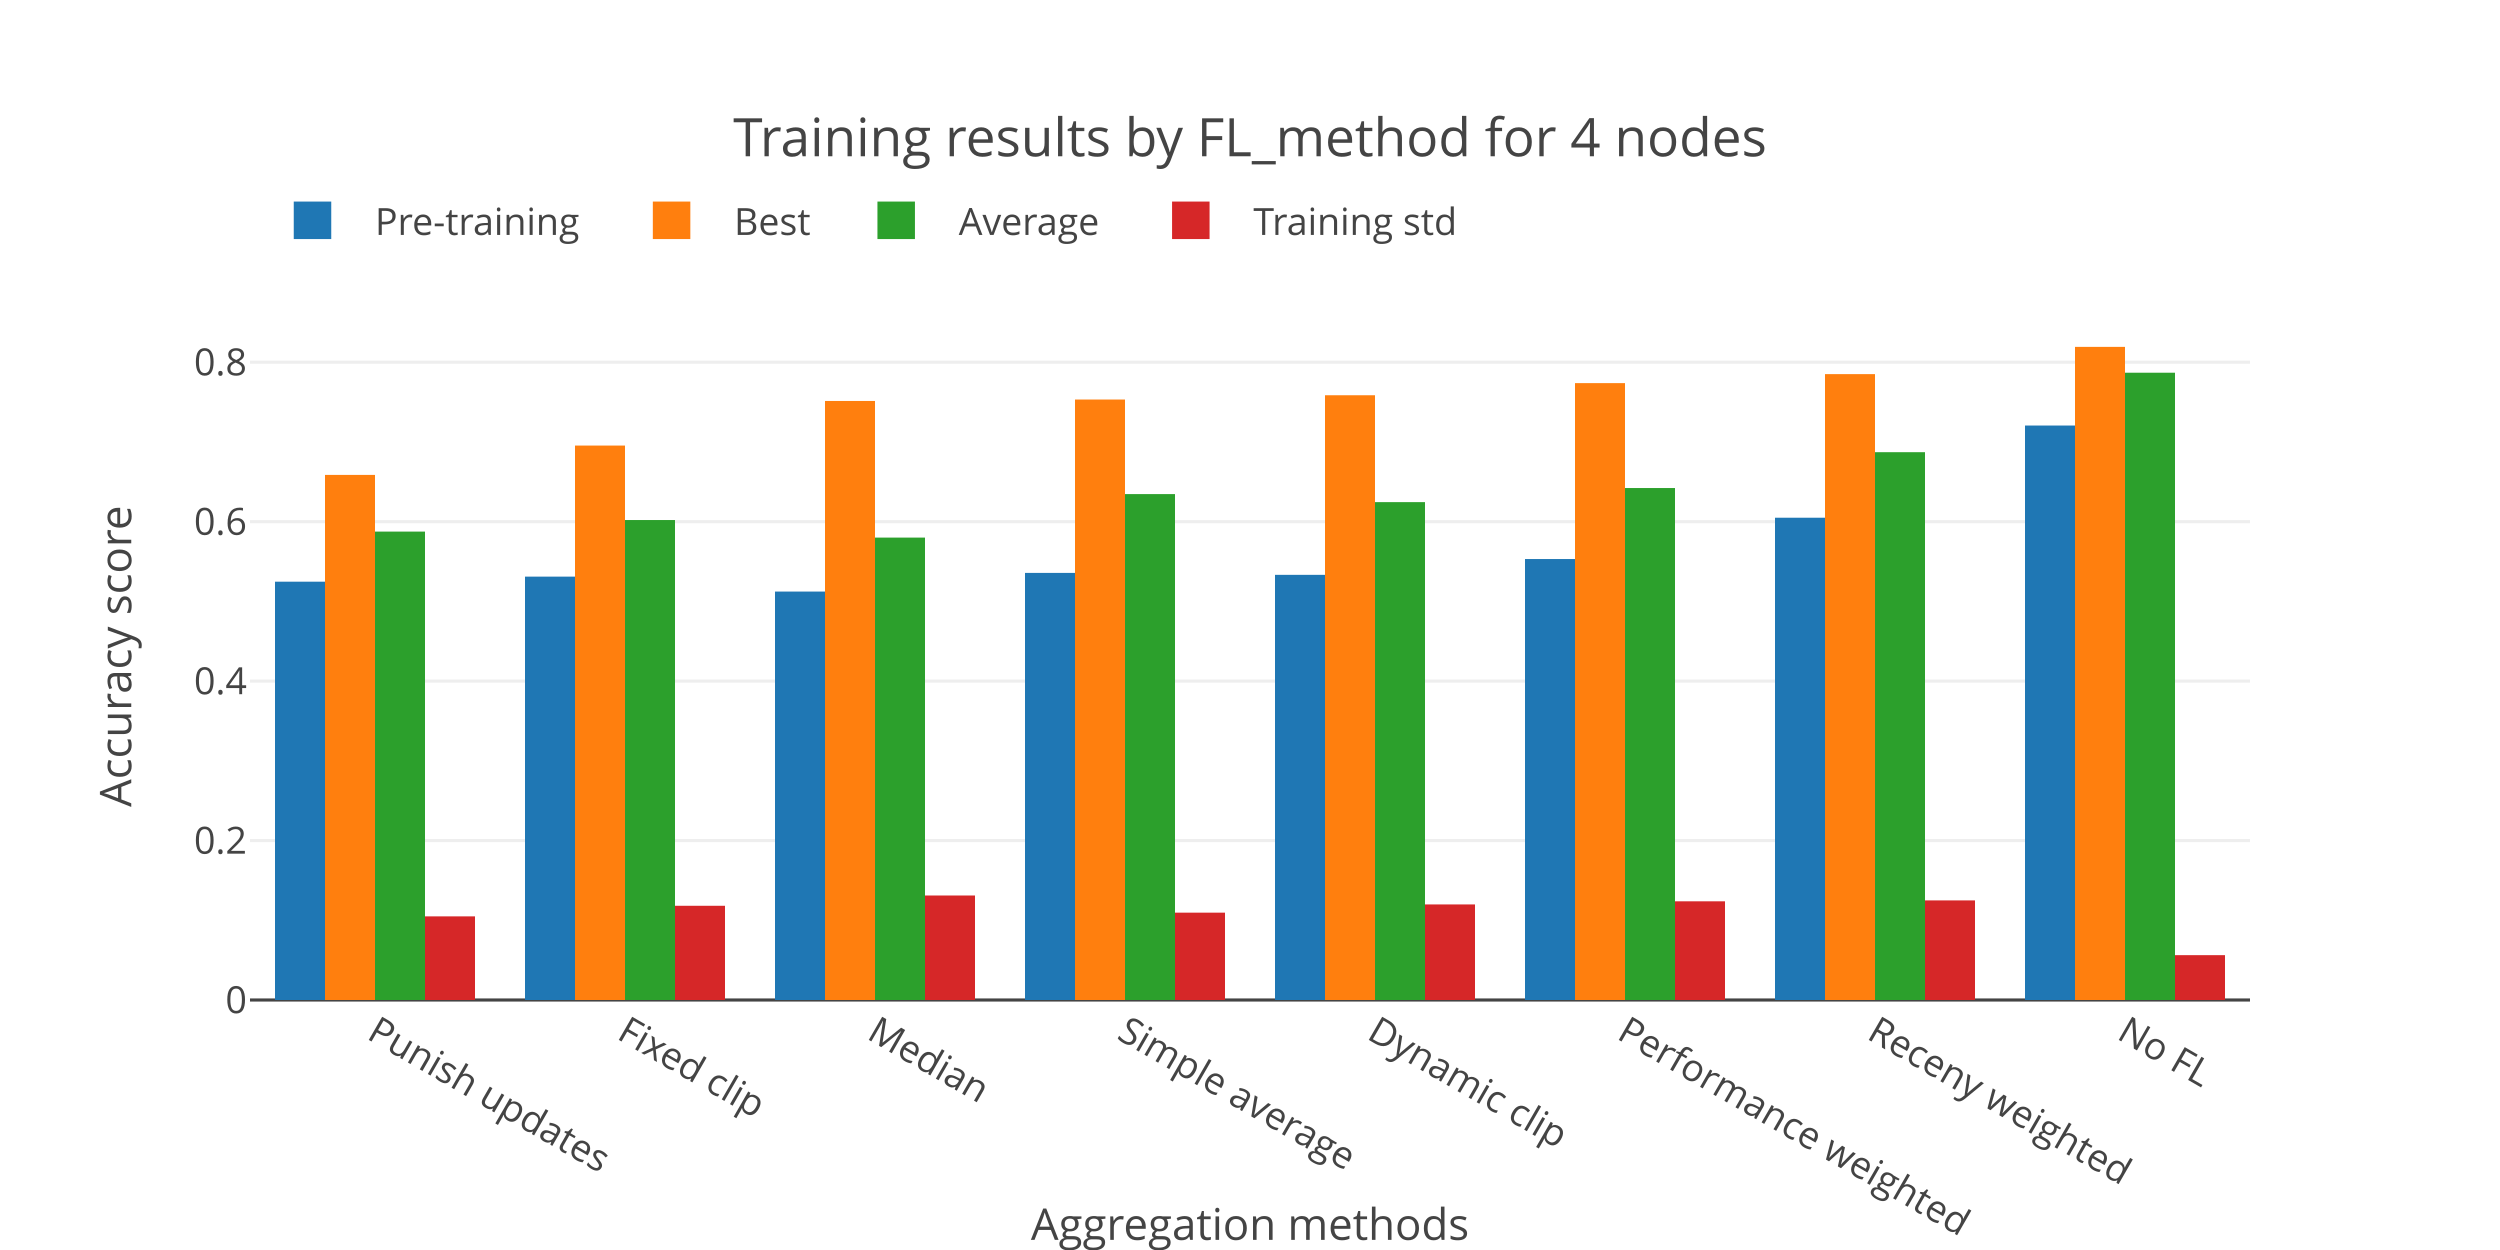
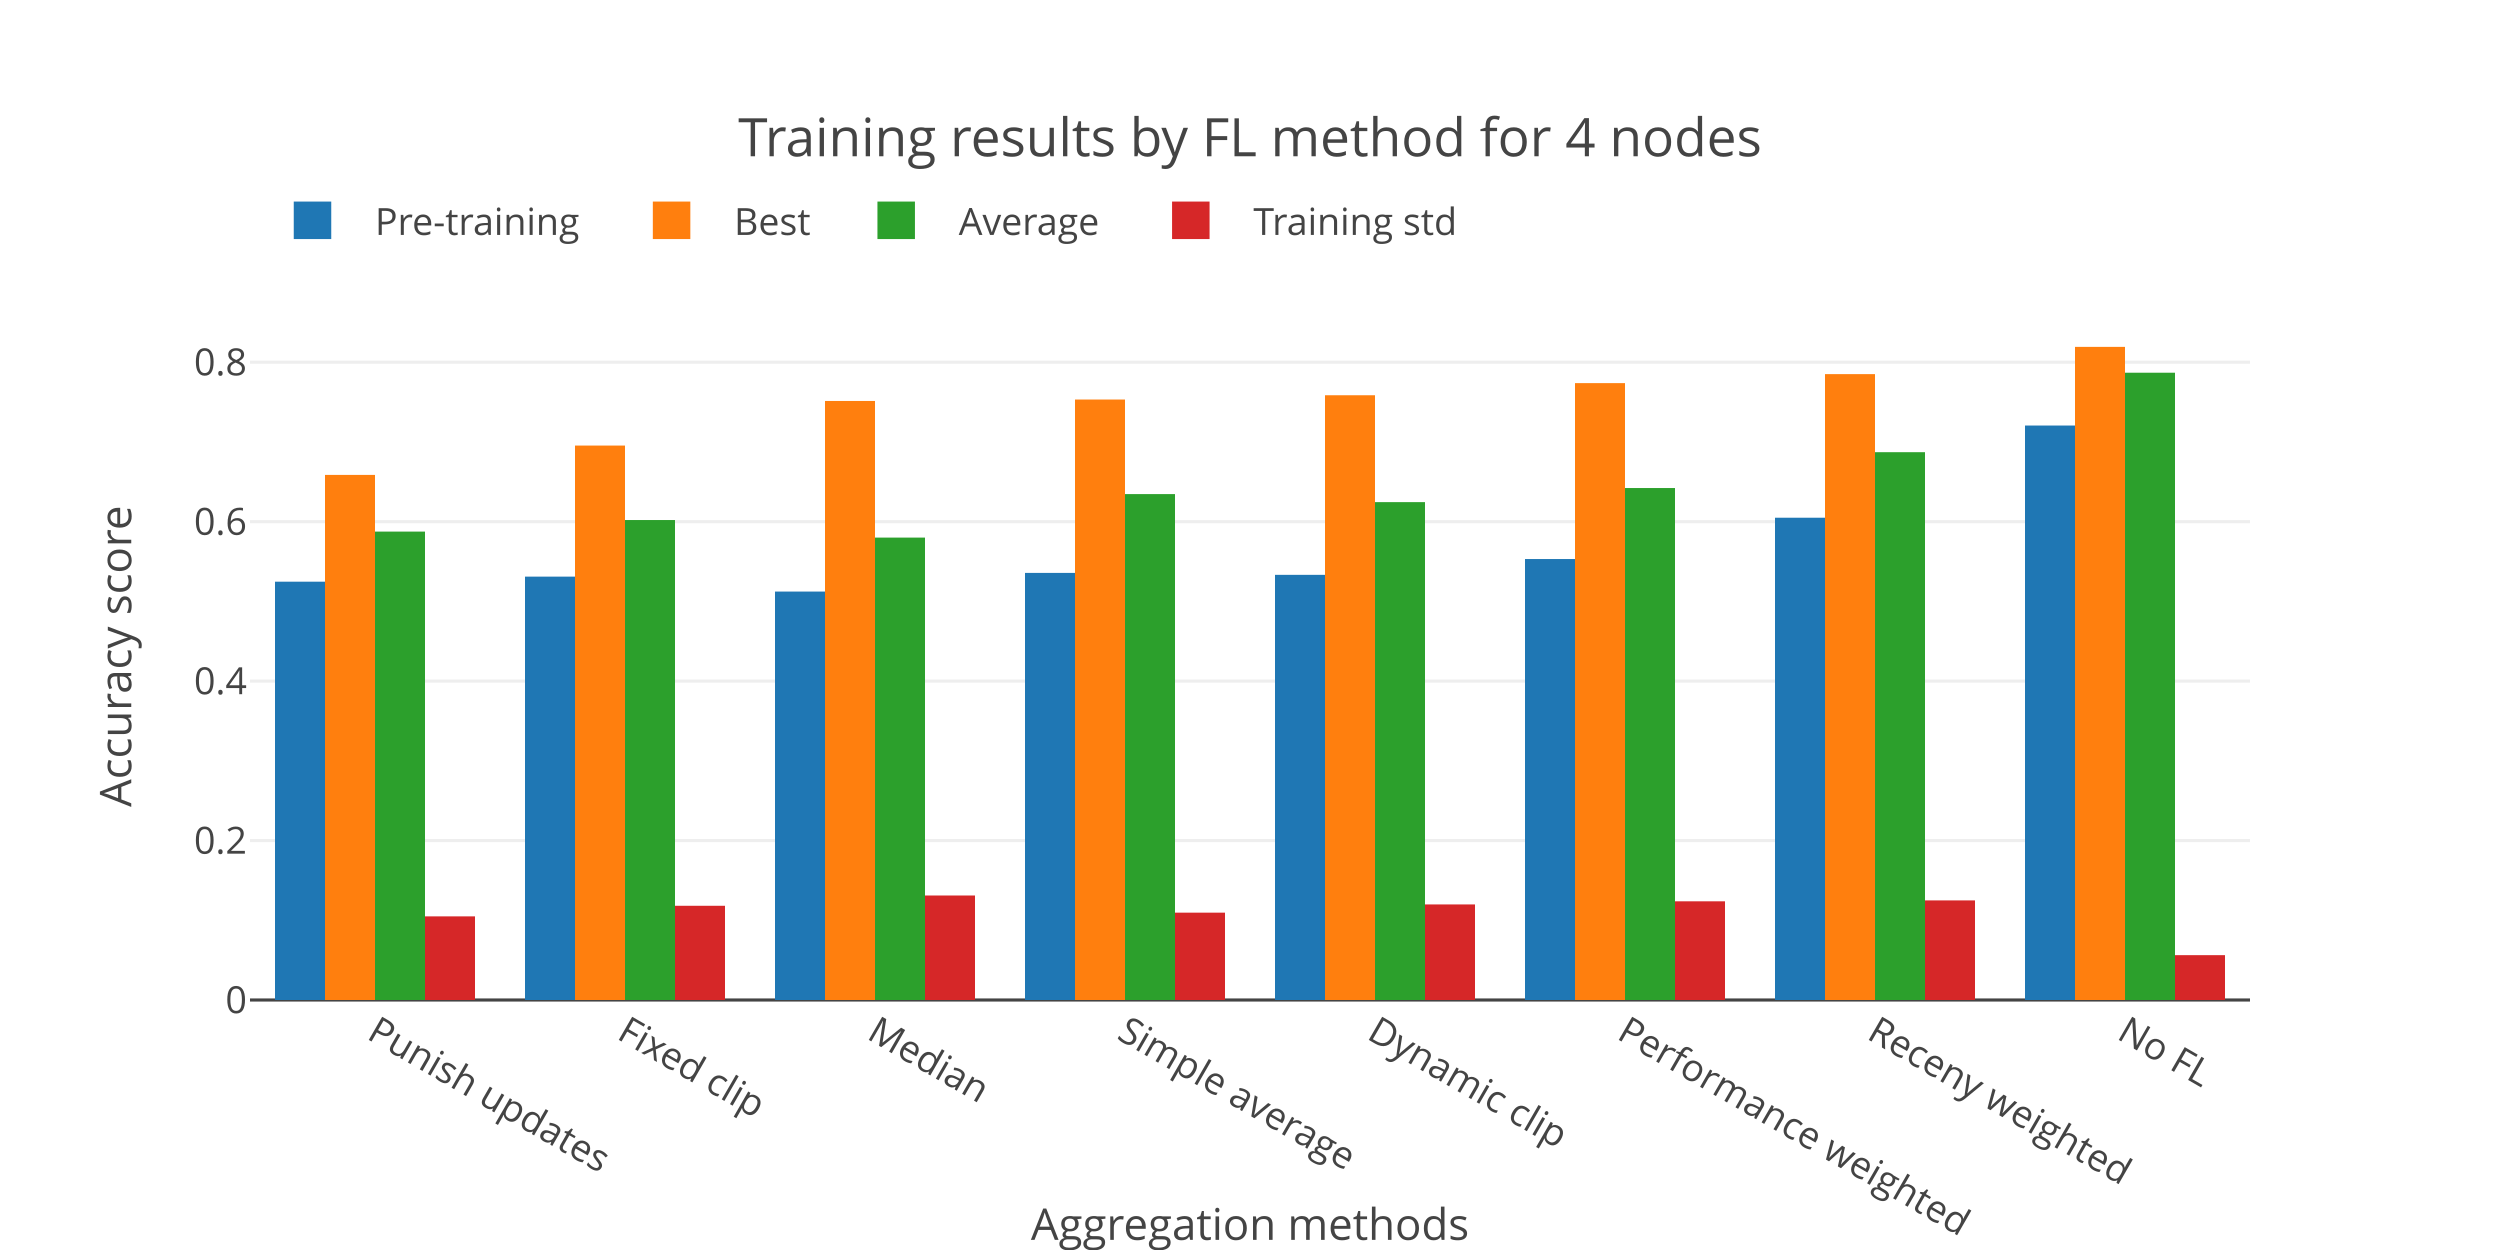
<svg xmlns="http://www.w3.org/2000/svg" class="main-svg" width="800" height="400" style="" viewBox="0 0 800 400">
  <rect x="0" y="0" width="800" height="400" style="fill: rgb(255, 255, 255); fill-opacity: 1;" />
-   <defs id="defs-0b1c2a">
+   <defs id="defs-73e78d">
    <g class="clips">
-       <clipPath id="clip0b1c2axyplot" class="plotclip">
+       <clipPath id="clip73e78dxyplot" class="plotclip">
        <rect width="640" height="220" />
      </clipPath>
-       <clipPath class="axesclip" id="clip0b1c2ax">
+       <clipPath class="axesclip" id="clip73e78dx">
        <rect x="80" y="0" width="640" height="400" />
      </clipPath>
-       <clipPath class="axesclip" id="clip0b1c2ay">
+       <clipPath class="axesclip" id="clip73e78dy">
        <rect x="0" y="100" width="800" height="220" />
      </clipPath>
-       <clipPath class="axesclip" id="clip0b1c2axy">
+       <clipPath class="axesclip" id="clip73e78dxy">
        <rect x="80" y="100" width="640" height="220" />
      </clipPath>
    </g>
    <g class="gradients" />
    <g class="patterns" />
  </defs>
  <g class="bglayer" />
  <g class="layer-below">
    <g class="imagelayer" />
    <g class="shapelayer" />
  </g>
  <g class="cartesianlayer">
    <g class="subplot xy">
      <g class="layer-subplot">
        <g class="shapelayer" />
        <g class="imagelayer" />
      </g>
      <g class="minor-gridlayer">
        <g class="x" />
        <g class="y" />
      </g>
      <g class="gridlayer">
        <g class="x" />
        <g class="y">
          <path class="ygrid crisp" transform="translate(0,268.98)" d="M80,0h640" style="stroke: rgb(238, 238, 238); stroke-opacity: 1; stroke-width: 1px;" />
          <path class="ygrid crisp" transform="translate(0,217.95)" d="M80,0h640" style="stroke: rgb(238, 238, 238); stroke-opacity: 1; stroke-width: 1px;" />
          <path class="ygrid crisp" transform="translate(0,166.93)" d="M80,0h640" style="stroke: rgb(238, 238, 238); stroke-opacity: 1; stroke-width: 1px;" />
          <path class="ygrid crisp" transform="translate(0,115.9)" d="M80,0h640" style="stroke: rgb(238, 238, 238); stroke-opacity: 1; stroke-width: 1px;" />
        </g>
      </g>
      <g class="zerolinelayer">
        <path class="yzl zl crisp" transform="translate(0,320)" d="M80,0h640" style="stroke: rgb(68, 68, 68); stroke-opacity: 1; stroke-width: 1px;" />
      </g>
      <path class="xlines-below" />
      <path class="ylines-below" />
      <g class="overlines-below" />
      <g class="xaxislayer-below" />
      <g class="yaxislayer-below" />
      <g class="overaxes-below" />
-       <g class="plot" transform="translate(80,100)" clip-path="url(#clip0b1c2axyplot)">
+       <g class="plot" transform="translate(80,100)" clip-path="url(#clip73e78dxyplot)">
        <g class="barlayer mlayer">
          <g class="trace bars" style="opacity: 1;">
            <g class="points">
              <g class="point">
                <path d="M8,220V86.14H24V220Z" style="vector-effect: none; opacity: 1; stroke-width: 0px; fill: rgb(31, 119, 180); fill-opacity: 1;" />
              </g>
              <g class="point">
                <path d="M88,220V84.52H104V220Z" style="vector-effect: none; opacity: 1; stroke-width: 0px; fill: rgb(31, 119, 180); fill-opacity: 1;" />
              </g>
              <g class="point">
                <path d="M168,220V89.3H184V220Z" style="vector-effect: none; opacity: 1; stroke-width: 0px; fill: rgb(31, 119, 180); fill-opacity: 1;" />
              </g>
              <g class="point">
                <path d="M248,220V83.33H264V220Z" style="vector-effect: none; opacity: 1; stroke-width: 0px; fill: rgb(31, 119, 180); fill-opacity: 1;" />
              </g>
              <g class="point">
                <path d="M328,220V83.95H344V220Z" style="vector-effect: none; opacity: 1; stroke-width: 0px; fill: rgb(31, 119, 180); fill-opacity: 1;" />
              </g>
              <g class="point">
                <path d="M408,220V78.89H424V220Z" style="vector-effect: none; opacity: 1; stroke-width: 0px; fill: rgb(31, 119, 180); fill-opacity: 1;" />
              </g>
              <g class="point">
                <path d="M488,220V65.67H504V220Z" style="vector-effect: none; opacity: 1; stroke-width: 0px; fill: rgb(31, 119, 180); fill-opacity: 1;" />
              </g>
              <g class="point">
                <path d="M568,220V36.17H584V220Z" style="vector-effect: none; opacity: 1; stroke-width: 0px; fill: rgb(31, 119, 180); fill-opacity: 1;" />
              </g>
            </g>
          </g>
          <g class="trace bars" style="opacity: 1;">
            <g class="points">
              <g class="point">
                <path d="M24,220V51.97H40V220Z" style="vector-effect: none; opacity: 1; stroke-width: 0px; fill: rgb(255, 127, 14); fill-opacity: 1;" />
              </g>
              <g class="point">
                <path d="M104,220V42.58H120V220Z" style="vector-effect: none; opacity: 1; stroke-width: 0px; fill: rgb(255, 127, 14); fill-opacity: 1;" />
              </g>
              <g class="point">
                <path d="M184,220V28.31H200V220Z" style="vector-effect: none; opacity: 1; stroke-width: 0px; fill: rgb(255, 127, 14); fill-opacity: 1;" />
              </g>
              <g class="point">
                <path d="M264,220V27.85H280V220Z" style="vector-effect: none; opacity: 1; stroke-width: 0px; fill: rgb(255, 127, 14); fill-opacity: 1;" />
              </g>
              <g class="point">
                <path d="M344,220V26.48H360V220Z" style="vector-effect: none; opacity: 1; stroke-width: 0px; fill: rgb(255, 127, 14); fill-opacity: 1;" />
              </g>
              <g class="point">
                <path d="M424,220V22.6H440V220Z" style="vector-effect: none; opacity: 1; stroke-width: 0px; fill: rgb(255, 127, 14); fill-opacity: 1;" />
              </g>
              <g class="point">
                <path d="M504,220V19.72H520V220Z" style="vector-effect: none; opacity: 1; stroke-width: 0px; fill: rgb(255, 127, 14); fill-opacity: 1;" />
              </g>
              <g class="point">
                <path d="M584,220V11H600V220Z" style="vector-effect: none; opacity: 1; stroke-width: 0px; fill: rgb(255, 127, 14); fill-opacity: 1;" />
              </g>
            </g>
          </g>
          <g class="trace bars" style="opacity: 1;">
            <g class="points">
              <g class="point">
                <path d="M40,220V70.11H56V220Z" style="vector-effect: none; opacity: 1; stroke-width: 0px; fill: rgb(44, 160, 44); fill-opacity: 1;" />
              </g>
              <g class="point">
                <path d="M120,220V66.41H136V220Z" style="vector-effect: none; opacity: 1; stroke-width: 0px; fill: rgb(44, 160, 44); fill-opacity: 1;" />
              </g>
              <g class="point">
                <path d="M200,220V72.03H216V220Z" style="vector-effect: none; opacity: 1; stroke-width: 0px; fill: rgb(44, 160, 44); fill-opacity: 1;" />
              </g>
              <g class="point">
                <path d="M280,220V58.11H296V220Z" style="vector-effect: none; opacity: 1; stroke-width: 0px; fill: rgb(44, 160, 44); fill-opacity: 1;" />
              </g>
              <g class="point">
                <path d="M360,220V60.68H376V220Z" style="vector-effect: none; opacity: 1; stroke-width: 0px; fill: rgb(44, 160, 44); fill-opacity: 1;" />
              </g>
              <g class="point">
                <path d="M440,220V56.17H456V220Z" style="vector-effect: none; opacity: 1; stroke-width: 0px; fill: rgb(44, 160, 44); fill-opacity: 1;" />
              </g>
              <g class="point">
                <path d="M520,220V44.7H536V220Z" style="vector-effect: none; opacity: 1; stroke-width: 0px; fill: rgb(44, 160, 44); fill-opacity: 1;" />
              </g>
              <g class="point">
                <path d="M600,220V19.27H616V220Z" style="vector-effect: none; opacity: 1; stroke-width: 0px; fill: rgb(44, 160, 44); fill-opacity: 1;" />
              </g>
            </g>
          </g>
          <g class="trace bars" style="opacity: 1;">
            <g class="points">
              <g class="point">
                <path d="M56,220V193.24H72V220Z" style="vector-effect: none; opacity: 1; stroke-width: 0px; fill: rgb(214, 39, 40); fill-opacity: 1;" />
              </g>
              <g class="point">
                <path d="M136,220V189.85H152V220Z" style="vector-effect: none; opacity: 1; stroke-width: 0px; fill: rgb(214, 39, 40); fill-opacity: 1;" />
              </g>
              <g class="point">
                <path d="M216,220V186.56H232V220Z" style="vector-effect: none; opacity: 1; stroke-width: 0px; fill: rgb(214, 39, 40); fill-opacity: 1;" />
              </g>
              <g class="point">
                <path d="M296,220V192.05H312V220Z" style="vector-effect: none; opacity: 1; stroke-width: 0px; fill: rgb(214, 39, 40); fill-opacity: 1;" />
              </g>
              <g class="point">
                <path d="M376,220V189.42H392V220Z" style="vector-effect: none; opacity: 1; stroke-width: 0px; fill: rgb(214, 39, 40); fill-opacity: 1;" />
              </g>
              <g class="point">
                <path d="M456,220V188.42H472V220Z" style="vector-effect: none; opacity: 1; stroke-width: 0px; fill: rgb(214, 39, 40); fill-opacity: 1;" />
              </g>
              <g class="point">
                <path d="M536,220V188.13H552V220Z" style="vector-effect: none; opacity: 1; stroke-width: 0px; fill: rgb(214, 39, 40); fill-opacity: 1;" />
              </g>
              <g class="point">
                <path d="M616,220V205.65H632V220Z" style="vector-effect: none; opacity: 1; stroke-width: 0px; fill: rgb(214, 39, 40); fill-opacity: 1;" />
              </g>
            </g>
          </g>
        </g>
      </g>
      <g class="overplot" />
      <path class="xlines-above crisp" d="M0,0" style="fill: none;" />
      <path class="ylines-above crisp" d="M0,0" style="fill: none;" />
      <g class="overlines-above" />
      <g class="xaxislayer-above">
        <g class="xtick">
          <text text-anchor="start" x="0" y="333" transform="translate(120,0) rotate(30,0,327)" style="font-family: 'Open Sans', verdana, arial, sans-serif; font-size: 12px; fill: rgb(68, 68, 68); fill-opacity: 1; white-space: pre; opacity: 1;">Punish updates</text>
        </g>
        <g class="xtick">
          <text text-anchor="start" x="0" y="333" transform="translate(200,0) rotate(30,0,327)" style="font-family: 'Open Sans', verdana, arial, sans-serif; font-size: 12px; fill: rgb(68, 68, 68); fill-opacity: 1; white-space: pre; opacity: 1;">Fixed clip</text>
        </g>
        <g class="xtick">
          <text text-anchor="start" x="0" y="333" transform="translate(280,0) rotate(30,0,327)" style="font-family: 'Open Sans', verdana, arial, sans-serif; font-size: 12px; fill: rgb(68, 68, 68); fill-opacity: 1; white-space: pre; opacity: 1;">Median</text>
        </g>
        <g class="xtick">
          <text text-anchor="start" x="0" y="333" transform="translate(360,0) rotate(30,0,327)" style="font-family: 'Open Sans', verdana, arial, sans-serif; font-size: 12px; fill: rgb(68, 68, 68); fill-opacity: 1; white-space: pre; opacity: 1;">Simple average</text>
        </g>
        <g class="xtick">
          <text text-anchor="start" x="0" y="333" transform="translate(440,0) rotate(30,0,327)" style="font-family: 'Open Sans', verdana, arial, sans-serif; font-size: 12px; fill: rgb(68, 68, 68); fill-opacity: 1; white-space: pre; opacity: 1;">Dynamic clip</text>
        </g>
        <g class="xtick">
          <text text-anchor="start" x="0" y="333" transform="translate(520,0) rotate(30,0,327)" style="font-family: 'Open Sans', verdana, arial, sans-serif; font-size: 12px; fill: rgb(68, 68, 68); fill-opacity: 1; white-space: pre; opacity: 1;">Performance weighted</text>
        </g>
        <g class="xtick">
          <text text-anchor="start" x="0" y="333" transform="translate(600,0) rotate(30,0,327)" style="font-family: 'Open Sans', verdana, arial, sans-serif; font-size: 12px; fill: rgb(68, 68, 68); fill-opacity: 1; white-space: pre; opacity: 1;">Receny weighted</text>
        </g>
        <g class="xtick">
          <text text-anchor="start" x="0" y="333" transform="translate(680,0) rotate(30,0,327)" style="font-family: 'Open Sans', verdana, arial, sans-serif; font-size: 12px; fill: rgb(68, 68, 68); fill-opacity: 1; white-space: pre; opacity: 1;">No FL</text>
        </g>
      </g>
      <g class="yaxislayer-above">
        <g class="ytick">
          <text text-anchor="end" x="79" y="4.2" transform="translate(0,320)" style="font-family: 'Open Sans', verdana, arial, sans-serif; font-size: 12px; fill: rgb(68, 68, 68); fill-opacity: 1; white-space: pre; opacity: 1;">0</text>
        </g>
        <g class="ytick">
          <text text-anchor="end" x="79" y="4.2" style="font-family: 'Open Sans', verdana, arial, sans-serif; font-size: 12px; fill: rgb(68, 68, 68); fill-opacity: 1; white-space: pre; opacity: 1;" transform="translate(0,268.98)">0.2</text>
        </g>
        <g class="ytick">
          <text text-anchor="end" x="79" y="4.2" style="font-family: 'Open Sans', verdana, arial, sans-serif; font-size: 12px; fill: rgb(68, 68, 68); fill-opacity: 1; white-space: pre; opacity: 1;" transform="translate(0,217.95)">0.4</text>
        </g>
        <g class="ytick">
          <text text-anchor="end" x="79" y="4.2" style="font-family: 'Open Sans', verdana, arial, sans-serif; font-size: 12px; fill: rgb(68, 68, 68); fill-opacity: 1; white-space: pre; opacity: 1;" transform="translate(0,166.93)">0.6</text>
        </g>
        <g class="ytick">
          <text text-anchor="end" x="79" y="4.2" style="font-family: 'Open Sans', verdana, arial, sans-serif; font-size: 12px; fill: rgb(68, 68, 68); fill-opacity: 1; white-space: pre; opacity: 1;" transform="translate(0,115.9)">0.8</text>
        </g>
      </g>
      <g class="overaxes-above" />
    </g>
  </g>
  <g class="polarlayer" />
  <g class="smithlayer" />
  <g class="ternarylayer" />
  <g class="geolayer" />
  <g class="funnelarealayer" />
  <g class="pielayer" />
  <g class="iciclelayer" />
  <g class="treemaplayer" />
  <g class="sunburstlayer" />
  <g class="glimages" />
-   <defs id="topdefs-0b1c2a">
+   <defs id="topdefs-73e78d">
    <g class="clips" />
-     <clipPath id="legend0b1c2a">
+     <clipPath id="legend73e78d">
      <rect width="397" height="29" x="0" y="0" />
    </clipPath>
  </defs>
  <g class="layer-above">
    <g class="imagelayer" />
    <g class="shapelayer" />
  </g>
  <g class="infolayer">
    <g class="legend" pointer-events="all" transform="translate(80,56)">
      <rect class="bg" shape-rendering="crispEdges" width="397" height="29" x="0" y="0" style="stroke: rgb(68, 68, 68); stroke-opacity: 1; fill: rgb(255, 255, 255); fill-opacity: 1; stroke-width: 0px;" />
-       <g class="scrollbox" transform="" clip-path="url(#legend0b1c2a)">
+       <g class="scrollbox" transform="" clip-path="url(#legend73e78d)">
        <g class="groups">
          <g class="traces" transform="translate(0,14.5)" style="opacity: 1;">
            <text class="legendtext" text-anchor="start" x="40" y="4.68" style="font-family: 'Open Sans', verdana, arial, sans-serif; font-size: 12px; fill: rgb(68, 68, 68); fill-opacity: 1; white-space: pre;">Pre-training</text>
            <g class="layers" style="opacity: 1;">
              <g class="legendfill" />
              <g class="legendlines" />
              <g class="legendsymbols">
                <g class="legendpoints">
                  <path class="legendundefined" d="M6,6H-6V-6H6Z" transform="translate(20,0)" style="stroke-width: 0px; fill: rgb(31, 119, 180); fill-opacity: 1;" />
                </g>
              </g>
            </g>
            <rect class="legendtoggle" x="0" y="-9.5" width="112.406" height="19" style="fill: rgb(0, 0, 0); fill-opacity: 0;" />
          </g>
          <g class="traces" transform="translate(114.9062,14.5)" style="opacity: 1;">
            <text class="legendtext" text-anchor="start" x="40" y="4.68" style="font-family: 'Open Sans', verdana, arial, sans-serif; font-size: 12px; fill: rgb(68, 68, 68); fill-opacity: 1; white-space: pre;">Best</text>
            <g class="layers" style="opacity: 1;">
              <g class="legendfill" />
              <g class="legendlines" />
              <g class="legendsymbols">
                <g class="legendpoints">
                  <path class="legendundefined" d="M6,6H-6V-6H6Z" transform="translate(20,0)" style="stroke-width: 0px; fill: rgb(255, 127, 14); fill-opacity: 1;" />
                </g>
              </g>
            </g>
            <rect class="legendtoggle" x="0" y="-9.5" width="69.375" height="19" style="fill: rgb(0, 0, 0); fill-opacity: 0;" />
          </g>
          <g class="traces" transform="translate(186.7812,14.5)" style="opacity: 1;">
            <text class="legendtext" text-anchor="start" x="40" y="4.68" style="font-family: 'Open Sans', verdana, arial, sans-serif; font-size: 12px; fill: rgb(68, 68, 68); fill-opacity: 1; white-space: pre;">Average</text>
            <g class="layers" style="opacity: 1;">
              <g class="legendfill" />
              <g class="legendlines" />
              <g class="legendsymbols">
                <g class="legendpoints">
                  <path class="legendundefined" d="M6,6H-6V-6H6Z" transform="translate(20,0)" style="stroke-width: 0px; fill: rgb(44, 160, 44); fill-opacity: 1;" />
                </g>
              </g>
            </g>
            <rect class="legendtoggle" x="0" y="-9.5" width="91.781" height="19" style="fill: rgb(0, 0, 0); fill-opacity: 0;" />
          </g>
          <g class="traces" transform="translate(281.0625,14.5)" style="opacity: 1;">
            <text class="legendtext" text-anchor="start" x="40" y="4.68" style="font-family: 'Open Sans', verdana, arial, sans-serif; font-size: 12px; fill: rgb(68, 68, 68); fill-opacity: 1; white-space: pre;">Training std</text>
            <g class="layers" style="opacity: 1;">
              <g class="legendfill" />
              <g class="legendlines" />
              <g class="legendsymbols">
                <g class="legendpoints">
                  <path class="legendundefined" d="M6,6H-6V-6H6Z" transform="translate(20,0)" style="stroke-width: 0px; fill: rgb(214, 39, 40); fill-opacity: 1;" />
                </g>
              </g>
            </g>
            <rect class="legendtoggle" x="0" y="-9.5" width="113.25" height="19" style="fill: rgb(0, 0, 0); fill-opacity: 0;" />
          </g>
        </g>
      </g>
      <rect class="scrollbar" rx="20" ry="3" width="0" height="0" x="0" y="0" style="fill: rgb(128, 139, 164); fill-opacity: 1;" />
    </g>
    <g class="g-gtitle">
-       <text class="gtitle" x="400" y="50" text-anchor="middle" dy="0em" style="font-family: 'Open Sans', verdana, arial, sans-serif; font-size: 17px; fill: rgb(68, 68, 68); opacity: 1; font-weight: normal; white-space: pre;">Training results by FL_method for 4 nodes</text>
+       <text class="gtitle" x="400" y="50" text-anchor="middle" dy="0em" style="font-family: 'Open Sans', verdana, arial, sans-serif; font-size: 17px; fill: rgb(68, 68, 68); opacity: 1; font-weight: normal; white-space: pre;">Training results by FL method for 4 nodes</text>
    </g>
    <g class="g-xtitle" transform="translate(0,24.75488)">
      <text class="xtitle" x="400" y="372" text-anchor="middle" style="font-family: 'Open Sans', verdana, arial, sans-serif; font-size: 14px; fill: rgb(68, 68, 68); opacity: 1; font-weight: normal; white-space: pre;">Aggregation methods</text>
    </g>
    <g class="g-ytitle">
      <text class="ytitle" transform="rotate(-90,42,210)" x="42" y="210" text-anchor="middle" style="font-family: 'Open Sans', verdana, arial, sans-serif; font-size: 14px; fill: rgb(68, 68, 68); opacity: 1; font-weight: normal; white-space: pre;">Accuracy score</text>
    </g>
  </g>
</svg>
